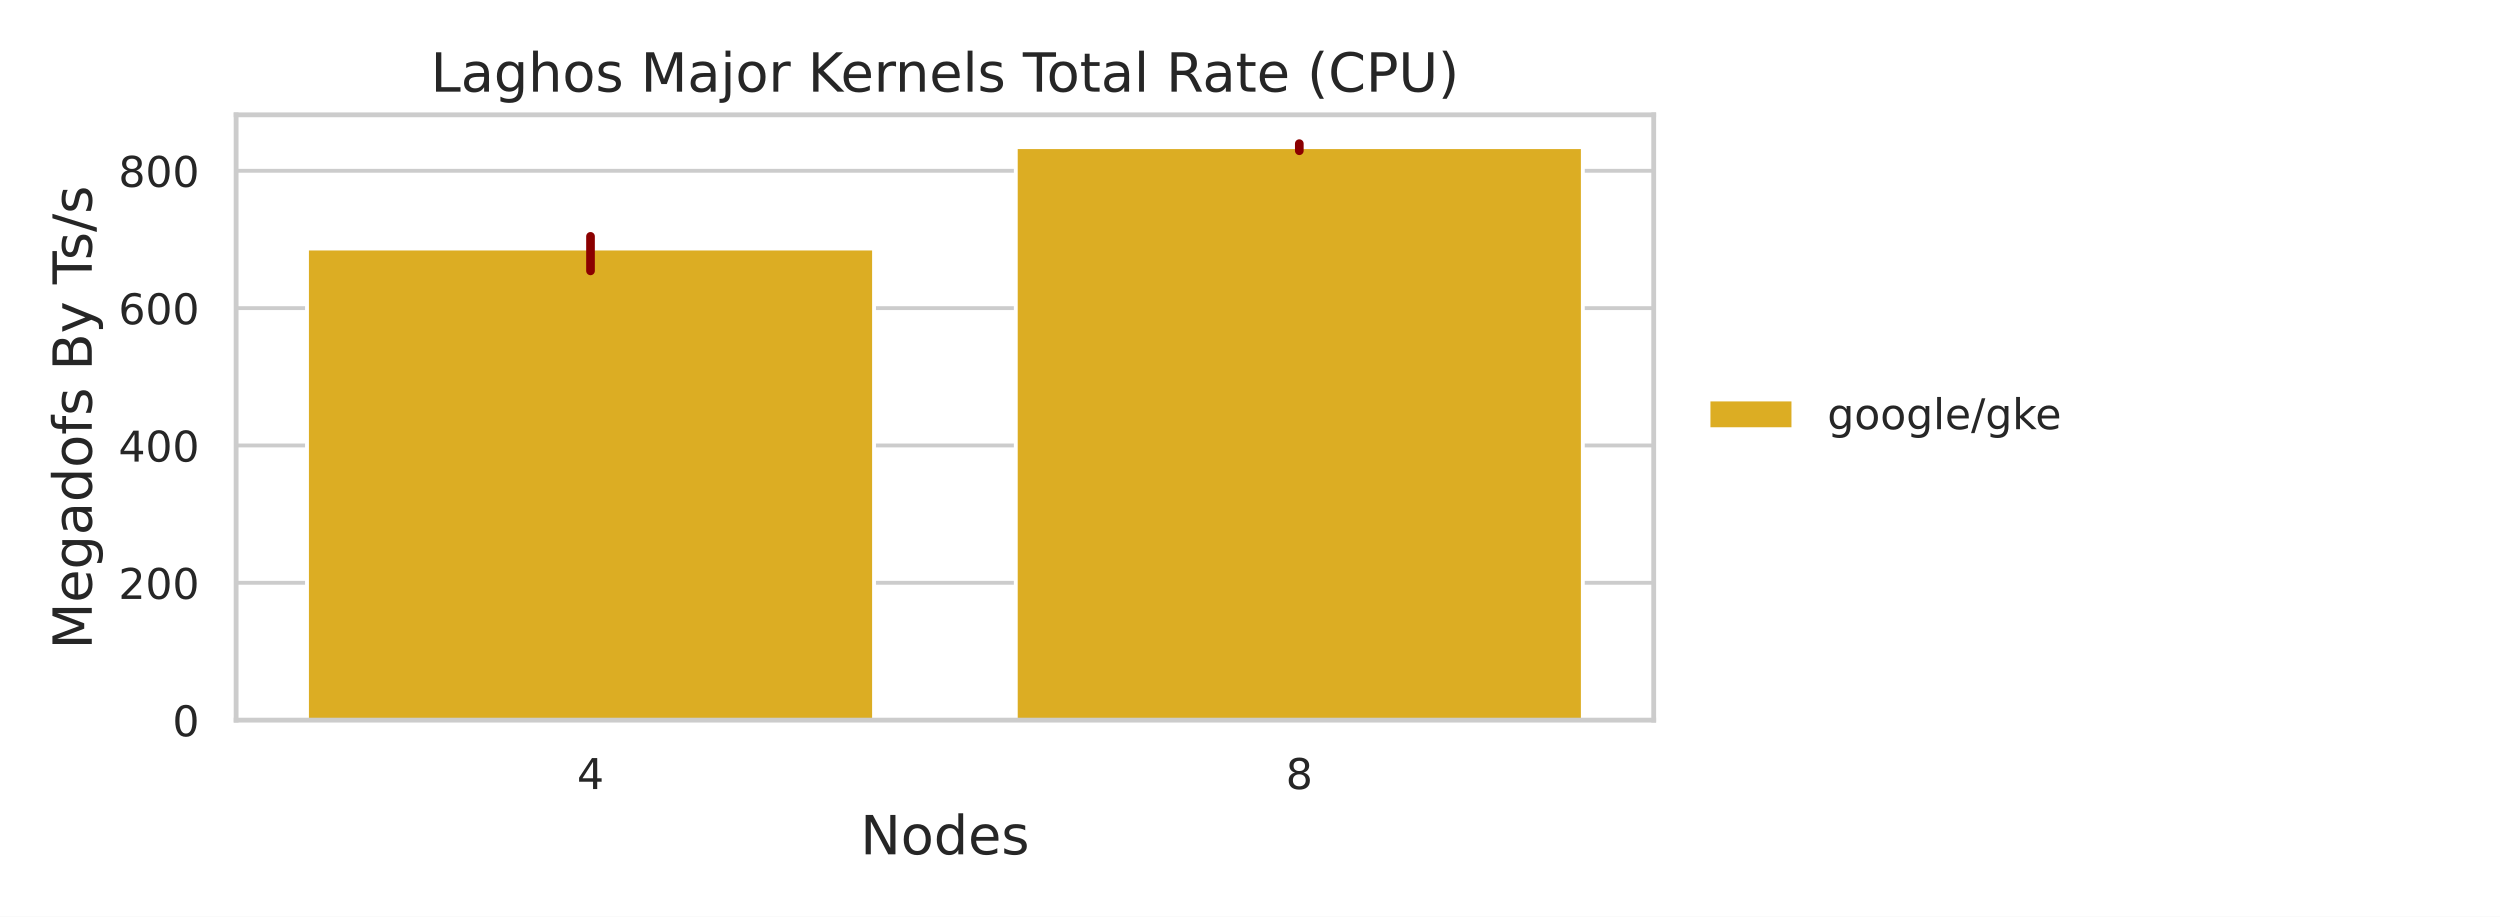
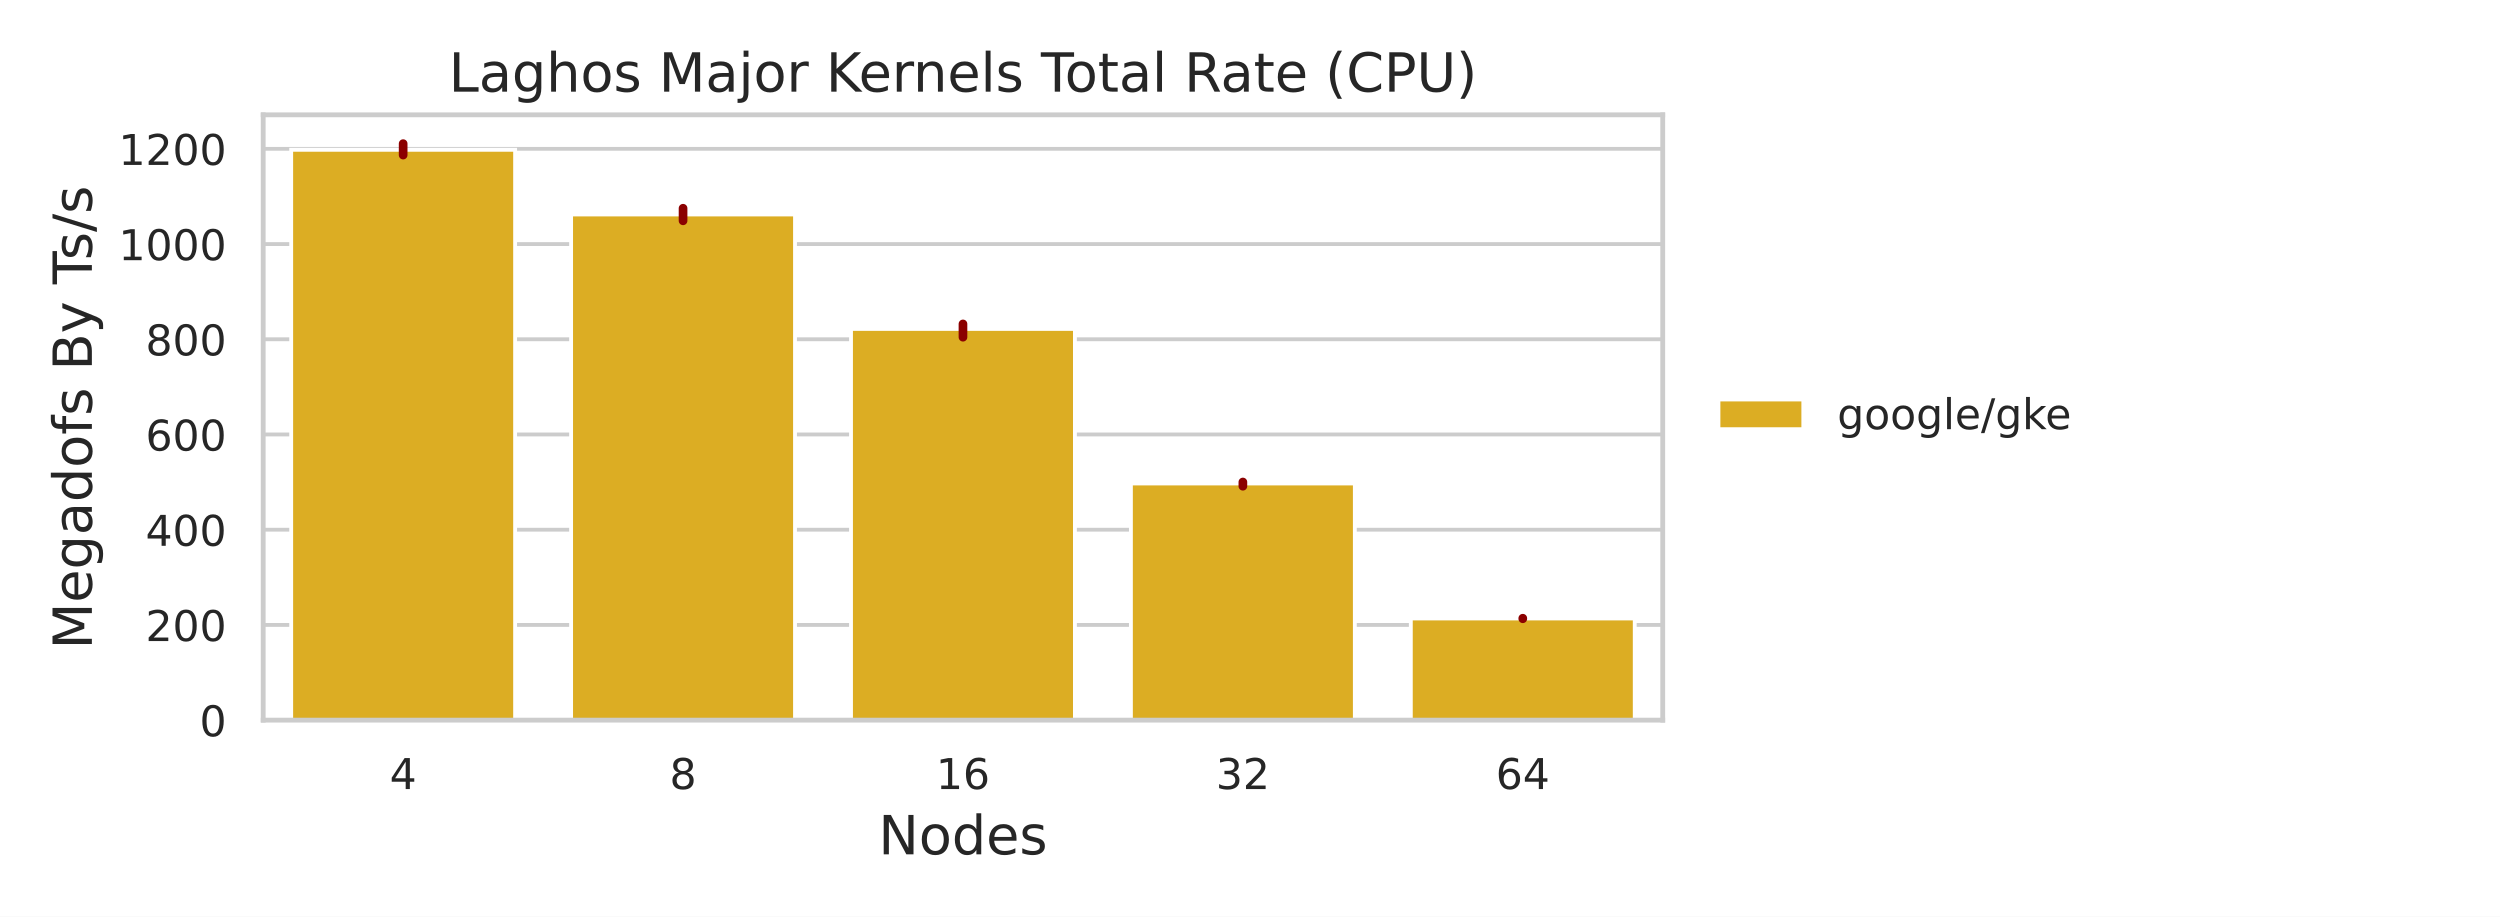
<svg xmlns="http://www.w3.org/2000/svg" xmlns:xlink="http://www.w3.org/1999/xlink" width="648pt" height="237.6pt" viewBox="0 0 648 237.6" version="1.1">
  <defs>
    <style type="text/css">*{stroke-linejoin: round; stroke-linecap: butt}</style>
  </defs>
  <g id="figure_1">
    <g id="patch_1">
      <path d="M 0 237.6  L 648 237.6  L 648 0  L 0 0  z " style="fill: #ffffff" />
    </g>
    <g id="axes_1">
      <g id="patch_2">
-         <path d="M 61.2 186.66  L 428.641 186.66  L 428.641 29.76  L 61.2 29.76  z " style="fill: #ffffff" />
+         <path d="M 68.22 186.66  L 430.981 186.66  L 430.981 29.76  L 68.22 29.76  z " style="fill: #ffffff" />
      </g>
      <g id="matplotlib.axis_1">
        <g id="xtick_1">
          <g id="text_1">
-             <g style="fill: #262626" transform="translate(149.5609 204.5183) scale(0.11 -0.11)">
+             <g style="fill: #262626" transform="translate(100.9967 204.5183) scale(0.11 -0.11)">
              <defs>
                <path id="DejaVuSans-34" d="M 2419 4116  L 825 1625  L 2419 1625  L 2419 4116  z M 2253 4666  L 3047 4666  L 3047 1625  L 3713 1625  L 3713 1100  L 3047 1100  L 3047 0  L 2419 0  L 2419 1100  L 313 1100  L 313 1709  L 2253 4666  z " transform="scale(0.015625)" />
              </defs>
              <use xlink:href="#DejaVuSans-34" />
            </g>
          </g>
        </g>
        <g id="xtick_2">
          <g id="text_2">
-             <g style="fill: #262626" transform="translate(333.2815 204.5183) scale(0.11 -0.11)">
+             <g style="fill: #262626" transform="translate(173.549 204.5183) scale(0.11 -0.11)">
              <defs>
                <path id="DejaVuSans-38" d="M 2034 2216  Q 1584 2216 1326 1975  Q 1069 1734 1069 1313  Q 1069 891 1326 650  Q 1584 409 2034 409  Q 2484 409 2743 651  Q 3003 894 3003 1313  Q 3003 1734 2745 1975  Q 2488 2216 2034 2216  z M 1403 2484  Q 997 2584 770 2862  Q 544 3141 544 3541  Q 544 4100 942 4425  Q 1341 4750 2034 4750  Q 2731 4750 3128 4425  Q 3525 4100 3525 3541  Q 3525 3141 3298 2862  Q 3072 2584 2669 2484  Q 3125 2378 3379 2068  Q 3634 1759 3634 1313  Q 3634 634 3220 271  Q 2806 -91 2034 -91  Q 1263 -91 848 271  Q 434 634 434 1313  Q 434 1759 690 2068  Q 947 2378 1403 2484  z M 1172 3481  Q 1172 3119 1398 2916  Q 1625 2713 2034 2713  Q 2441 2713 2670 2916  Q 2900 3119 2900 3481  Q 2900 3844 2670 4047  Q 2441 4250 2034 4250  Q 1625 4250 1398 4047  Q 1172 3844 1172 3481  z " transform="scale(0.015625)" />
              </defs>
              <use xlink:href="#DejaVuSans-38" />
            </g>
          </g>
        </g>
-         <g id="text_3">
-           <g style="fill: #262626" transform="translate(223.0029 221.4437) scale(0.14 -0.14)">
+         <g id="xtick_3">
+           <g id="text_3">
+             <g style="fill: #262626" transform="translate(242.6019 204.5183) scale(0.11 -0.11)">
+               <defs>
+                 <path id="DejaVuSans-31" d="M 794 531  L 1825 531  L 1825 4091  L 703 3866  L 703 4441  L 1819 4666  L 2450 4666  L 2450 531  L 3481 531  L 3481 0  L 794 0  L 794 531  z " transform="scale(0.015625)" />
+                 <path id="DejaVuSans-36" d="M 2113 2584  Q 1688 2584 1439 2293  Q 1191 2003 1191 1497  Q 1191 994 1439 701  Q 1688 409 2113 409  Q 2538 409 2786 701  Q 3034 994 3034 1497  Q 3034 2003 2786 2293  Q 2538 2584 2113 2584  z M 3366 4563  L 3366 3988  Q 3128 4100 2886 4159  Q 2644 4219 2406 4219  Q 1781 4219 1451 3797  Q 1122 3375 1075 2522  Q 1259 2794 1537 2939  Q 1816 3084 2150 3084  Q 2853 3084 3261 2657  Q 3669 2231 3669 1497  Q 3669 778 3244 343  Q 2819 -91 2113 -91  Q 1303 -91 875 529  Q 447 1150 447 2328  Q 447 3434 972 4092  Q 1497 4750 2381 4750  Q 2619 4750 2861 4703  Q 3103 4656 3366 4563  z " transform="scale(0.015625)" />
+               </defs>
+               <use xlink:href="#DejaVuSans-31" />
+               <use xlink:href="#DejaVuSans-36" x="63.623" />
+             </g>
+           </g>
+         </g>
+         <g id="xtick_4">
+           <g id="text_4">
+             <g style="fill: #262626" transform="translate(315.1541 204.5183) scale(0.11 -0.11)">
+               <defs>
+                 <path id="DejaVuSans-33" d="M 2597 2516  Q 3050 2419 3304 2112  Q 3559 1806 3559 1356  Q 3559 666 3084 287  Q 2609 -91 1734 -91  Q 1441 -91 1130 -33  Q 819 25 488 141  L 488 750  Q 750 597 1062 519  Q 1375 441 1716 441  Q 2309 441 2620 675  Q 2931 909 2931 1356  Q 2931 1769 2642 2001  Q 2353 2234 1838 2234  L 1294 2234  L 1294 2753  L 1863 2753  Q 2328 2753 2575 2939  Q 2822 3125 2822 3475  Q 2822 3834 2567 4026  Q 2313 4219 1838 4219  Q 1578 4219 1281 4162  Q 984 4106 628 3988  L 628 4550  Q 988 4650 1302 4700  Q 1616 4750 1894 4750  Q 2613 4750 3031 4423  Q 3450 4097 3450 3541  Q 3450 3153 3228 2886  Q 3006 2619 2597 2516  z " transform="scale(0.015625)" />
+                 <path id="DejaVuSans-32" d="M 1228 531  L 3431 531  L 3431 0  L 469 0  L 469 531  Q 828 903 1448 1529  Q 2069 2156 2228 2338  Q 2531 2678 2651 2914  Q 2772 3150 2772 3378  Q 2772 3750 2511 3984  Q 2250 4219 1831 4219  Q 1534 4219 1204 4116  Q 875 4013 500 3803  L 500 4441  Q 881 4594 1212 4672  Q 1544 4750 1819 4750  Q 2544 4750 2975 4387  Q 3406 4025 3406 3419  Q 3406 3131 3298 2873  Q 3191 2616 2906 2266  Q 2828 2175 2409 1742  Q 1991 1309 1228 531  z " transform="scale(0.015625)" />
+               </defs>
+               <use xlink:href="#DejaVuSans-33" />
+               <use xlink:href="#DejaVuSans-32" x="63.623" />
+             </g>
+           </g>
+         </g>
+         <g id="xtick_5">
+           <g id="text_5">
+             <g style="fill: #262626" transform="translate(387.7063 204.5183) scale(0.11 -0.11)">
+               <use xlink:href="#DejaVuSans-36" />
+               <use xlink:href="#DejaVuSans-34" x="63.623" />
+             </g>
+           </g>
+         </g>
+         <g id="text_6">
+           <g style="fill: #262626" transform="translate(227.683 221.4437) scale(0.14 -0.14)">
            <defs>
              <path id="DejaVuSans-4e" d="M 628 4666  L 1478 4666  L 3547 763  L 3547 4666  L 4159 4666  L 4159 0  L 3309 0  L 1241 3903  L 1241 0  L 628 0  L 628 4666  z " transform="scale(0.015625)" />
              <path id="DejaVuSans-6f" d="M 1959 3097  Q 1497 3097 1228 2736  Q 959 2375 959 1747  Q 959 1119 1226 758  Q 1494 397 1959 397  Q 2419 397 2687 759  Q 2956 1122 2956 1747  Q 2956 2369 2687 2733  Q 2419 3097 1959 3097  z M 1959 3584  Q 2709 3584 3137 3096  Q 3566 2609 3566 1747  Q 3566 888 3137 398  Q 2709 -91 1959 -91  Q 1206 -91 779 398  Q 353 888 353 1747  Q 353 2609 779 3096  Q 1206 3584 1959 3584  z " transform="scale(0.015625)" />
              <path id="DejaVuSans-64" d="M 2906 2969  L 2906 4863  L 3481 4863  L 3481 0  L 2906 0  L 2906 525  Q 2725 213 2448 61  Q 2172 -91 1784 -91  Q 1150 -91 751 415  Q 353 922 353 1747  Q 353 2572 751 3078  Q 1150 3584 1784 3584  Q 2172 3584 2448 3432  Q 2725 3281 2906 2969  z M 947 1747  Q 947 1113 1208 752  Q 1469 391 1925 391  Q 2381 391 2643 752  Q 2906 1113 2906 1747  Q 2906 2381 2643 2742  Q 2381 3103 1925 3103  Q 1469 3103 1208 2742  Q 947 2381 947 1747  z " transform="scale(0.015625)" />
              <path id="DejaVuSans-65" d="M 3597 1894  L 3597 1613  L 953 1613  Q 991 1019 1311 708  Q 1631 397 2203 397  Q 2534 397 2845 478  Q 3156 559 3463 722  L 3463 178  Q 3153 47 2828 -22  Q 2503 -91 2169 -91  Q 1331 -91 842 396  Q 353 884 353 1716  Q 353 2575 817 3079  Q 1281 3584 2069 3584  Q 2775 3584 3186 3129  Q 3597 2675 3597 1894  z M 3022 2063  Q 3016 2534 2758 2815  Q 2500 3097 2075 3097  Q 1594 3097 1305 2825  Q 1016 2553 972 2059  L 3022 2063  z " transform="scale(0.015625)" />
              <path id="DejaVuSans-73" d="M 2834 3397  L 2834 2853  Q 2591 2978 2328 3040  Q 2066 3103 1784 3103  Q 1356 3103 1142 2972  Q 928 2841 928 2578  Q 928 2378 1081 2264  Q 1234 2150 1697 2047  L 1894 2003  Q 2506 1872 2764 1633  Q 3022 1394 3022 966  Q 3022 478 2636 193  Q 2250 -91 1575 -91  Q 1294 -91 989 -36  Q 684 19 347 128  L 347 722  Q 666 556 975 473  Q 1284 391 1588 391  Q 1994 391 2212 530  Q 2431 669 2431 922  Q 2431 1156 2273 1281  Q 2116 1406 1581 1522  L 1381 1569  Q 847 1681 609 1914  Q 372 2147 372 2553  Q 372 3047 722 3315  Q 1072 3584 1716 3584  Q 2034 3584 2315 3537  Q 2597 3491 2834 3397  z " transform="scale(0.015625)" />
            </defs>
            <use xlink:href="#DejaVuSans-4e" />
            <use xlink:href="#DejaVuSans-6f" x="74.805" />
            <use xlink:href="#DejaVuSans-64" x="135.986" />
            <use xlink:href="#DejaVuSans-65" x="199.463" />
            <use xlink:href="#DejaVuSans-73" x="260.986" />
          </g>
        </g>
      </g>
      <g id="matplotlib.axis_2">
        <g id="ytick_1">
          <g id="line2d_1">
-             <path d="M 61.2 186.66  L 428.641 186.66  " clip-path="url(#p8373461861)" style="fill: none; stroke: #cccccc; stroke-linecap: round" />
-           </g>
-           <g id="text_4">
-             <g style="fill: #262626" transform="translate(44.70125 190.8391) scale(0.11 -0.11)">
+             <path d="M 68.22 186.66  L 430.981 186.66  " clip-path="url(#pcbd6a1259f)" style="fill: none; stroke: #cccccc; stroke-linecap: round" />
+           </g>
+           <g id="text_7">
+             <g style="fill: #262626" transform="translate(51.72125 190.8391) scale(0.11 -0.11)">
              <defs>
                <path id="DejaVuSans-30" d="M 2034 4250  Q 1547 4250 1301 3770  Q 1056 3291 1056 2328  Q 1056 1369 1301 889  Q 1547 409 2034 409  Q 2525 409 2770 889  Q 3016 1369 3016 2328  Q 3016 3291 2770 3770  Q 2525 4250 2034 4250  z M 2034 4750  Q 2819 4750 3233 4129  Q 3647 3509 3647 2328  Q 3647 1150 3233 529  Q 2819 -91 2034 -91  Q 1250 -91 836 529  Q 422 1150 422 2328  Q 422 3509 836 4129  Q 1250 4750 2034 4750  z " transform="scale(0.015625)" />
              </defs>
              <use xlink:href="#DejaVuSans-30" />
            </g>
          </g>
        </g>
        <g id="ytick_2">
          <g id="line2d_2">
-             <path d="M 61.2 151.061  L 428.641 151.061  " clip-path="url(#p8373461861)" style="fill: none; stroke: #cccccc; stroke-linecap: round" />
-           </g>
-           <g id="text_5">
-             <g style="fill: #262626" transform="translate(30.70375 155.2405) scale(0.11 -0.11)">
-               <defs>
-                 <path id="DejaVuSans-32" d="M 1228 531  L 3431 531  L 3431 0  L 469 0  L 469 531  Q 828 903 1448 1529  Q 2069 2156 2228 2338  Q 2531 2678 2651 2914  Q 2772 3150 2772 3378  Q 2772 3750 2511 3984  Q 2250 4219 1831 4219  Q 1534 4219 1204 4116  Q 875 4013 500 3803  L 500 4441  Q 881 4594 1212 4672  Q 1544 4750 1819 4750  Q 2544 4750 2975 4387  Q 3406 4025 3406 3419  Q 3406 3131 3298 2873  Q 3191 2616 2906 2266  Q 2828 2175 2409 1742  Q 1991 1309 1228 531  z " transform="scale(0.015625)" />
-               </defs>
+             <path d="M 68.22 161.979  L 430.981 161.979  " clip-path="url(#pcbd6a1259f)" style="fill: none; stroke: #cccccc; stroke-linecap: round" />
+           </g>
+           <g id="text_8">
+             <g style="fill: #262626" transform="translate(37.72375 166.1586) scale(0.11 -0.11)">
              <use xlink:href="#DejaVuSans-32" />
              <use xlink:href="#DejaVuSans-30" x="63.623" />
              <use xlink:href="#DejaVuSans-30" x="127.246" />
            </g>
          </g>
        </g>
        <g id="ytick_3">
          <g id="line2d_3">
-             <path d="M 61.2 115.463  L 428.641 115.463  " clip-path="url(#p8373461861)" style="fill: none; stroke: #cccccc; stroke-linecap: round" />
-           </g>
-           <g id="text_6">
-             <g style="fill: #262626" transform="translate(30.70375 119.6418) scale(0.11 -0.11)">
+             <path d="M 68.22 137.299  L 430.981 137.299  " clip-path="url(#pcbd6a1259f)" style="fill: none; stroke: #cccccc; stroke-linecap: round" />
+           </g>
+           <g id="text_9">
+             <g style="fill: #262626" transform="translate(37.72375 141.4781) scale(0.11 -0.11)">
              <use xlink:href="#DejaVuSans-34" />
              <use xlink:href="#DejaVuSans-30" x="63.623" />
              <use xlink:href="#DejaVuSans-30" x="127.246" />
            </g>
          </g>
        </g>
        <g id="ytick_4">
          <g id="line2d_4">
-             <path d="M 61.2 79.864  L 428.641 79.864  " clip-path="url(#p8373461861)" style="fill: none; stroke: #cccccc; stroke-linecap: round" />
-           </g>
-           <g id="text_7">
-             <g style="fill: #262626" transform="translate(30.70375 84.04314) scale(0.11 -0.11)">
-               <defs>
-                 <path id="DejaVuSans-36" d="M 2113 2584  Q 1688 2584 1439 2293  Q 1191 2003 1191 1497  Q 1191 994 1439 701  Q 1688 409 2113 409  Q 2538 409 2786 701  Q 3034 994 3034 1497  Q 3034 2003 2786 2293  Q 2538 2584 2113 2584  z M 3366 4563  L 3366 3988  Q 3128 4100 2886 4159  Q 2644 4219 2406 4219  Q 1781 4219 1451 3797  Q 1122 3375 1075 2522  Q 1259 2794 1537 2939  Q 1816 3084 2150 3084  Q 2853 3084 3261 2657  Q 3669 2231 3669 1497  Q 3669 778 3244 343  Q 2819 -91 2113 -91  Q 1303 -91 875 529  Q 447 1150 447 2328  Q 447 3434 972 4092  Q 1497 4750 2381 4750  Q 2619 4750 2861 4703  Q 3103 4656 3366 4563  z " transform="scale(0.015625)" />
-               </defs>
+             <path d="M 68.22 112.618  L 430.981 112.618  " clip-path="url(#pcbd6a1259f)" style="fill: none; stroke: #cccccc; stroke-linecap: round" />
+           </g>
+           <g id="text_10">
+             <g style="fill: #262626" transform="translate(37.72375 116.7976) scale(0.11 -0.11)">
              <use xlink:href="#DejaVuSans-36" />
              <use xlink:href="#DejaVuSans-30" x="63.623" />
              <use xlink:href="#DejaVuSans-30" x="127.246" />
            </g>
          </g>
        </g>
        <g id="ytick_5">
          <g id="line2d_5">
-             <path d="M 61.2 44.265  L 428.641 44.265  " clip-path="url(#p8373461861)" style="fill: none; stroke: #cccccc; stroke-linecap: round" />
-           </g>
-           <g id="text_8">
-             <g style="fill: #262626" transform="translate(30.70375 48.44448) scale(0.11 -0.11)">
+             <path d="M 68.22 87.938  L 430.981 87.938  " clip-path="url(#pcbd6a1259f)" style="fill: none; stroke: #cccccc; stroke-linecap: round" />
+           </g>
+           <g id="text_11">
+             <g style="fill: #262626" transform="translate(37.72375 92.11713) scale(0.11 -0.11)">
              <use xlink:href="#DejaVuSans-38" />
              <use xlink:href="#DejaVuSans-30" x="63.623" />
              <use xlink:href="#DejaVuSans-30" x="127.246" />
            </g>
          </g>
        </g>
-         <g id="text_9">
-           <g style="fill: #262626" transform="translate(23.79219 168.2952) rotate(-90) scale(0.14 -0.14)">
+         <g id="ytick_6">
+           <g id="line2d_6">
+             <path d="M 68.22 63.257  L 430.981 63.257  " clip-path="url(#pcbd6a1259f)" style="fill: none; stroke: #cccccc; stroke-linecap: round" />
+           </g>
+           <g id="text_12">
+             <g style="fill: #262626" transform="translate(30.725 67.43663) scale(0.11 -0.11)">
+               <use xlink:href="#DejaVuSans-31" />
+               <use xlink:href="#DejaVuSans-30" x="63.623" />
+               <use xlink:href="#DejaVuSans-30" x="127.246" />
+               <use xlink:href="#DejaVuSans-30" x="190.869" />
+             </g>
+           </g>
+         </g>
+         <g id="ytick_7">
+           <g id="line2d_7">
+             <path d="M 68.22 38.577  L 430.981 38.577  " clip-path="url(#pcbd6a1259f)" style="fill: none; stroke: #cccccc; stroke-linecap: round" />
+           </g>
+           <g id="text_13">
+             <g style="fill: #262626" transform="translate(30.725 42.75612) scale(0.11 -0.11)">
+               <use xlink:href="#DejaVuSans-31" />
+               <use xlink:href="#DejaVuSans-32" x="63.623" />
+               <use xlink:href="#DejaVuSans-30" x="127.246" />
+               <use xlink:href="#DejaVuSans-30" x="190.869" />
+             </g>
+           </g>
+         </g>
+         <g id="text_14">
+           <g style="fill: #262626" transform="translate(23.81344 168.2952) rotate(-90) scale(0.14 -0.14)">
            <defs>
              <path id="DejaVuSans-4d" d="M 628 4666  L 1569 4666  L 2759 1491  L 3956 4666  L 4897 4666  L 4897 0  L 4281 0  L 4281 4097  L 3078 897  L 2444 897  L 1241 4097  L 1241 0  L 628 0  L 628 4666  z " transform="scale(0.015625)" />
              <path id="DejaVuSans-67" d="M 2906 1791  Q 2906 2416 2648 2759  Q 2391 3103 1925 3103  Q 1463 3103 1205 2759  Q 947 2416 947 1791  Q 947 1169 1205 825  Q 1463 481 1925 481  Q 2391 481 2648 825  Q 2906 1169 2906 1791  z M 3481 434  Q 3481 -459 3084 -895  Q 2688 -1331 1869 -1331  Q 1566 -1331 1297 -1286  Q 1028 -1241 775 -1147  L 775 -588  Q 1028 -725 1275 -790  Q 1522 -856 1778 -856  Q 2344 -856 2625 -561  Q 2906 -266 2906 331  L 2906 616  Q 2728 306 2450 153  Q 2172 0 1784 0  Q 1141 0 747 490  Q 353 981 353 1791  Q 353 2603 747 3093  Q 1141 3584 1784 3584  Q 2172 3584 2450 3431  Q 2728 3278 2906 2969  L 2906 3500  L 3481 3500  L 3481 434  z " transform="scale(0.015625)" />
              <path id="DejaVuSans-61" d="M 2194 1759  Q 1497 1759 1228 1600  Q 959 1441 959 1056  Q 959 750 1161 570  Q 1363 391 1709 391  Q 2188 391 2477 730  Q 2766 1069 2766 1631  L 2766 1759  L 2194 1759  z M 3341 1997  L 3341 0  L 2766 0  L 2766 531  Q 2569 213 2275 61  Q 1981 -91 1556 -91  Q 1019 -91 701 211  Q 384 513 384 1019  Q 384 1609 779 1909  Q 1175 2209 1959 2209  L 2766 2209  L 2766 2266  Q 2766 2663 2505 2880  Q 2244 3097 1772 3097  Q 1472 3097 1187 3025  Q 903 2953 641 2809  L 641 3341  Q 956 3463 1253 3523  Q 1550 3584 1831 3584  Q 2591 3584 2966 3190  Q 3341 2797 3341 1997  z " transform="scale(0.015625)" />
              <path id="DejaVuSans-66" d="M 2375 4863  L 2375 4384  L 1825 4384  Q 1516 4384 1395 4259  Q 1275 4134 1275 3809  L 1275 3500  L 2222 3500  L 2222 3053  L 1275 3053  L 1275 0  L 697 0  L 697 3053  L 147 3053  L 147 3500  L 697 3500  L 697 3744  Q 697 4328 969 4595  Q 1241 4863 1831 4863  L 2375 4863  z " transform="scale(0.015625)" />
              <path id="DejaVuSans-20" transform="scale(0.015625)" />
              <path id="DejaVuSans-42" d="M 1259 2228  L 1259 519  L 2272 519  Q 2781 519 3026 730  Q 3272 941 3272 1375  Q 3272 1813 3026 2020  Q 2781 2228 2272 2228  L 1259 2228  z M 1259 4147  L 1259 2741  L 2194 2741  Q 2656 2741 2882 2914  Q 3109 3088 3109 3444  Q 3109 3797 2882 3972  Q 2656 4147 2194 4147  L 1259 4147  z M 628 4666  L 2241 4666  Q 2963 4666 3353 4366  Q 3744 4066 3744 3513  Q 3744 3084 3544 2831  Q 3344 2578 2956 2516  Q 3422 2416 3680 2098  Q 3938 1781 3938 1306  Q 3938 681 3513 340  Q 3088 0 2303 0  L 628 0  L 628 4666  z " transform="scale(0.015625)" />
              <path id="DejaVuSans-79" d="M 2059 -325  Q 1816 -950 1584 -1140  Q 1353 -1331 966 -1331  L 506 -1331  L 506 -850  L 844 -850  Q 1081 -850 1212 -737  Q 1344 -625 1503 -206  L 1606 56  L 191 3500  L 800 3500  L 1894 763  L 2988 3500  L 3597 3500  L 2059 -325  z " transform="scale(0.015625)" />
              <path id="DejaVuSans-54" d="M -19 4666  L 3928 4666  L 3928 4134  L 2272 4134  L 2272 0  L 1638 0  L 1638 4134  L -19 4134  L -19 4666  z " transform="scale(0.015625)" />
              <path id="DejaVuSans-2f" d="M 1625 4666  L 2156 4666  L 531 -594  L 0 -594  L 1625 4666  z " transform="scale(0.015625)" />
            </defs>
            <use xlink:href="#DejaVuSans-4d" />
            <use xlink:href="#DejaVuSans-65" x="86.279" />
            <use xlink:href="#DejaVuSans-67" x="147.803" />
            <use xlink:href="#DejaVuSans-61" x="211.279" />
            <use xlink:href="#DejaVuSans-64" x="272.559" />
            <use xlink:href="#DejaVuSans-6f" x="336.035" />
            <use xlink:href="#DejaVuSans-66" x="397.217" />
            <use xlink:href="#DejaVuSans-73" x="432.422" />
            <use xlink:href="#DejaVuSans-20" x="484.521" />
            <use xlink:href="#DejaVuSans-42" x="516.309" />
            <use xlink:href="#DejaVuSans-79" x="584.912" />
            <use xlink:href="#DejaVuSans-20" x="644.092" />
            <use xlink:href="#DejaVuSans-54" x="675.879" />
            <use xlink:href="#DejaVuSans-73" x="720.463" />
            <use xlink:href="#DejaVuSans-2f" x="772.562" />
            <use xlink:href="#DejaVuSans-73" x="806.254" />
          </g>
        </g>
      </g>
      <g id="patch_3">
-         <path d="M 79.572 186.66  L 226.549 186.66  L 226.549 64.414  L 79.572 64.414  z " clip-path="url(#p8373461861)" style="fill: #dcad23; stroke: #ffffff; stroke-linejoin: miter" />
+         <path d="M 75.475 186.66  L 133.517 186.66  L 133.517 38.832  L 75.475 38.832  z " clip-path="url(#pcbd6a1259f)" style="fill: #dcad23; stroke: #ffffff; stroke-linejoin: miter" />
      </g>
      <g id="patch_4">
-         <path d="M 263.293 186.66  L 410.269 186.66  L 410.269 38.134  L 263.293 38.134  z " clip-path="url(#p8373461861)" style="fill: #dcad23; stroke: #ffffff; stroke-linejoin: miter" />
+         <path d="M 148.027 186.66  L 206.069 186.66  L 206.069 55.583  L 148.027 55.583  z " clip-path="url(#pcbd6a1259f)" style="fill: #dcad23; stroke: #ffffff; stroke-linejoin: miter" />
      </g>
      <g id="patch_5">
-         <path d="M 153.06 186.66  L 153.06 186.66  L 153.06 186.66  L 153.06 186.66  z " clip-path="url(#p8373461861)" style="fill: #dcad23; stroke: #ffffff; stroke-linejoin: miter" />
-       </g>
-       <g id="line2d_6">
-         <path d="M 153.06 70.208  L 153.06 61.264  " clip-path="url(#p8373461861)" style="fill: none; stroke: #8b0000; stroke-width: 2.25; stroke-linecap: round" />
-       </g>
-       <g id="line2d_7">
-         <path d="M 336.781 39.074  L 336.781 37.231  " clip-path="url(#p8373461861)" style="fill: none; stroke: #8b0000; stroke-width: 2.25; stroke-linecap: round" />
+         <path d="M 220.58 186.66  L 278.622 186.66  L 278.622 85.26  L 220.58 85.26  z " clip-path="url(#pcbd6a1259f)" style="fill: #dcad23; stroke: #ffffff; stroke-linejoin: miter" />
      </g>
      <g id="patch_6">
-         <path d="M 61.2 186.66  L 61.2 29.76  " style="fill: none; stroke: #cccccc; stroke-width: 1.25; stroke-linejoin: miter; stroke-linecap: square" />
+         <path d="M 293.132 186.66  L 351.174 186.66  L 351.174 125.31  L 293.132 125.31  z " clip-path="url(#pcbd6a1259f)" style="fill: #dcad23; stroke: #ffffff; stroke-linejoin: miter" />
      </g>
      <g id="patch_7">
-         <path d="M 428.641 186.66  L 428.641 29.76  " style="fill: none; stroke: #cccccc; stroke-width: 1.25; stroke-linejoin: miter; stroke-linecap: square" />
+         <path d="M 365.684 186.66  L 423.726 186.66  L 423.726 160.306  L 365.684 160.306  z " clip-path="url(#pcbd6a1259f)" style="fill: #dcad23; stroke: #ffffff; stroke-linejoin: miter" />
      </g>
      <g id="patch_8">
-         <path d="M 61.2 186.66  L 428.641 186.66  " style="fill: none; stroke: #cccccc; stroke-width: 1.25; stroke-linejoin: miter; stroke-linecap: square" />
+         <path d="M 104.496 186.66  L 104.496 186.66  L 104.496 186.66  L 104.496 186.66  z " clip-path="url(#pcbd6a1259f)" style="fill: #dcad23; stroke: #ffffff; stroke-linejoin: miter" />
+       </g>
+       <g id="line2d_8">
+         <path d="M 104.496 40.199  L 104.496 37.231  " clip-path="url(#pcbd6a1259f)" style="fill: none; stroke: #8b0000; stroke-width: 2.25; stroke-linecap: round" />
+       </g>
+       <g id="line2d_9">
+         <path d="M 177.048 57.233  L 177.048 53.976  " clip-path="url(#pcbd6a1259f)" style="fill: none; stroke: #8b0000; stroke-width: 2.25; stroke-linecap: round" />
+       </g>
+       <g id="line2d_10">
+         <path d="M 249.601 87.402  L 249.601 83.963  " clip-path="url(#pcbd6a1259f)" style="fill: none; stroke: #8b0000; stroke-width: 2.25; stroke-linecap: round" />
+       </g>
+       <g id="line2d_11">
+         <path d="M 322.153 126.029  L 322.153 124.938  " clip-path="url(#pcbd6a1259f)" style="fill: none; stroke: #8b0000; stroke-width: 2.25; stroke-linecap: round" />
+       </g>
+       <g id="line2d_12">
+         <path d="M 394.705 160.38  L 394.705 160.242  " clip-path="url(#pcbd6a1259f)" style="fill: none; stroke: #8b0000; stroke-width: 2.25; stroke-linecap: round" />
      </g>
      <g id="patch_9">
-         <path d="M 61.2 29.76  L 428.641 29.76  " style="fill: none; stroke: #cccccc; stroke-width: 1.25; stroke-linejoin: miter; stroke-linecap: square" />
-       </g>
-       <g id="text_10">
-         <g style="fill: #262626" transform="translate(111.6362 23.76) scale(0.14 -0.14)">
+         <path d="M 68.22 186.66  L 68.22 29.76  " style="fill: none; stroke: #cccccc; stroke-width: 1.25; stroke-linejoin: miter; stroke-linecap: square" />
+       </g>
+       <g id="patch_10">
+         <path d="M 430.981 186.66  L 430.981 29.76  " style="fill: none; stroke: #cccccc; stroke-width: 1.25; stroke-linejoin: miter; stroke-linecap: square" />
+       </g>
+       <g id="patch_11">
+         <path d="M 68.22 186.66  L 430.981 186.66  " style="fill: none; stroke: #cccccc; stroke-width: 1.25; stroke-linejoin: miter; stroke-linecap: square" />
+       </g>
+       <g id="patch_12">
+         <path d="M 68.22 29.76  L 430.981 29.76  " style="fill: none; stroke: #cccccc; stroke-width: 1.25; stroke-linejoin: miter; stroke-linecap: square" />
+       </g>
+       <g id="text_15">
+         <g style="fill: #262626" transform="translate(116.3162 23.76) scale(0.14 -0.14)">
          <defs>
            <path id="DejaVuSans-4c" d="M 628 4666  L 1259 4666  L 1259 531  L 3531 531  L 3531 0  L 628 0  L 628 4666  z " transform="scale(0.015625)" />
            <path id="DejaVuSans-68" d="M 3513 2113  L 3513 0  L 2938 0  L 2938 2094  Q 2938 2591 2744 2837  Q 2550 3084 2163 3084  Q 1697 3084 1428 2787  Q 1159 2491 1159 1978  L 1159 0  L 581 0  L 581 4863  L 1159 4863  L 1159 2956  Q 1366 3272 1645 3428  Q 1925 3584 2291 3584  Q 2894 3584 3203 3211  Q 3513 2838 3513 2113  z " transform="scale(0.015625)" />
            <path id="DejaVuSans-6a" d="M 603 3500  L 1178 3500  L 1178 -63  Q 1178 -731 923 -1031  Q 669 -1331 103 -1331  L -116 -1331  L -116 -844  L 38 -844  Q 366 -844 484 -692  Q 603 -541 603 -63  L 603 3500  z M 603 4863  L 1178 4863  L 1178 4134  L 603 4134  L 603 4863  z " transform="scale(0.015625)" />
            <path id="DejaVuSans-72" d="M 2631 2963  Q 2534 3019 2420 3045  Q 2306 3072 2169 3072  Q 1681 3072 1420 2755  Q 1159 2438 1159 1844  L 1159 0  L 581 0  L 581 3500  L 1159 3500  L 1159 2956  Q 1341 3275 1631 3429  Q 1922 3584 2338 3584  Q 2397 3584 2469 3576  Q 2541 3569 2628 3553  L 2631 2963  z " transform="scale(0.015625)" />
            <path id="DejaVuSans-4b" d="M 628 4666  L 1259 4666  L 1259 2694  L 3353 4666  L 4166 4666  L 1850 2491  L 4331 0  L 3500 0  L 1259 2247  L 1259 0  L 628 0  L 628 4666  z " transform="scale(0.015625)" />
            <path id="DejaVuSans-6e" d="M 3513 2113  L 3513 0  L 2938 0  L 2938 2094  Q 2938 2591 2744 2837  Q 2550 3084 2163 3084  Q 1697 3084 1428 2787  Q 1159 2491 1159 1978  L 1159 0  L 581 0  L 581 3500  L 1159 3500  L 1159 2956  Q 1366 3272 1645 3428  Q 1925 3584 2291 3584  Q 2894 3584 3203 3211  Q 3513 2838 3513 2113  z " transform="scale(0.015625)" />
            <path id="DejaVuSans-6c" d="M 603 4863  L 1178 4863  L 1178 0  L 603 0  L 603 4863  z " transform="scale(0.015625)" />
            <path id="DejaVuSans-74" d="M 1172 4494  L 1172 3500  L 2356 3500  L 2356 3053  L 1172 3053  L 1172 1153  Q 1172 725 1289 603  Q 1406 481 1766 481  L 2356 481  L 2356 0  L 1766 0  Q 1100 0 847 248  Q 594 497 594 1153  L 594 3053  L 172 3053  L 172 3500  L 594 3500  L 594 4494  L 1172 4494  z " transform="scale(0.015625)" />
            <path id="DejaVuSans-52" d="M 2841 2188  Q 3044 2119 3236 1894  Q 3428 1669 3622 1275  L 4263 0  L 3584 0  L 2988 1197  Q 2756 1666 2539 1819  Q 2322 1972 1947 1972  L 1259 1972  L 1259 0  L 628 0  L 628 4666  L 2053 4666  Q 2853 4666 3247 4331  Q 3641 3997 3641 3322  Q 3641 2881 3436 2590  Q 3231 2300 2841 2188  z M 1259 4147  L 1259 2491  L 2053 2491  Q 2509 2491 2742 2702  Q 2975 2913 2975 3322  Q 2975 3731 2742 3939  Q 2509 4147 2053 4147  L 1259 4147  z " transform="scale(0.015625)" />
            <path id="DejaVuSans-28" d="M 1984 4856  Q 1566 4138 1362 3434  Q 1159 2731 1159 2009  Q 1159 1288 1364 580  Q 1569 -128 1984 -844  L 1484 -844  Q 1016 -109 783 600  Q 550 1309 550 2009  Q 550 2706 781 3412  Q 1013 4119 1484 4856  L 1984 4856  z " transform="scale(0.015625)" />
            <path id="DejaVuSans-43" d="M 4122 4306  L 4122 3641  Q 3803 3938 3442 4084  Q 3081 4231 2675 4231  Q 1875 4231 1450 3742  Q 1025 3253 1025 2328  Q 1025 1406 1450 917  Q 1875 428 2675 428  Q 3081 428 3442 575  Q 3803 722 4122 1019  L 4122 359  Q 3791 134 3420 21  Q 3050 -91 2638 -91  Q 1578 -91 968 557  Q 359 1206 359 2328  Q 359 3453 968 4101  Q 1578 4750 2638 4750  Q 3056 4750 3426 4639  Q 3797 4528 4122 4306  z " transform="scale(0.015625)" />
            <path id="DejaVuSans-50" d="M 1259 4147  L 1259 2394  L 2053 2394  Q 2494 2394 2734 2622  Q 2975 2850 2975 3272  Q 2975 3691 2734 3919  Q 2494 4147 2053 4147  L 1259 4147  z M 628 4666  L 2053 4666  Q 2838 4666 3239 4311  Q 3641 3956 3641 3272  Q 3641 2581 3239 2228  Q 2838 1875 2053 1875  L 1259 1875  L 1259 0  L 628 0  L 628 4666  z " transform="scale(0.015625)" />
            <path id="DejaVuSans-55" d="M 556 4666  L 1191 4666  L 1191 1831  Q 1191 1081 1462 751  Q 1734 422 2344 422  Q 2950 422 3222 751  Q 3494 1081 3494 1831  L 3494 4666  L 4128 4666  L 4128 1753  Q 4128 841 3676 375  Q 3225 -91 2344 -91  Q 1459 -91 1007 375  Q 556 841 556 1753  L 556 4666  z " transform="scale(0.015625)" />
            <path id="DejaVuSans-29" d="M 513 4856  L 1013 4856  Q 1481 4119 1714 3412  Q 1947 2706 1947 2009  Q 1947 1309 1714 600  Q 1481 -109 1013 -844  L 513 -844  Q 928 -128 1133 580  Q 1338 1288 1338 2009  Q 1338 2731 1133 3434  Q 928 4138 513 4856  z " transform="scale(0.015625)" />
          </defs>
          <use xlink:href="#DejaVuSans-4c" />
          <use xlink:href="#DejaVuSans-61" x="55.713" />
          <use xlink:href="#DejaVuSans-67" x="116.992" />
          <use xlink:href="#DejaVuSans-68" x="180.469" />
          <use xlink:href="#DejaVuSans-6f" x="243.848" />
          <use xlink:href="#DejaVuSans-73" x="305.029" />
          <use xlink:href="#DejaVuSans-20" x="357.129" />
          <use xlink:href="#DejaVuSans-4d" x="388.916" />
          <use xlink:href="#DejaVuSans-61" x="475.195" />
          <use xlink:href="#DejaVuSans-6a" x="536.475" />
          <use xlink:href="#DejaVuSans-6f" x="564.258" />
          <use xlink:href="#DejaVuSans-72" x="625.439" />
          <use xlink:href="#DejaVuSans-20" x="666.553" />
          <use xlink:href="#DejaVuSans-4b" x="698.34" />
          <use xlink:href="#DejaVuSans-65" x="758.916" />
          <use xlink:href="#DejaVuSans-72" x="820.439" />
          <use xlink:href="#DejaVuSans-6e" x="859.803" />
          <use xlink:href="#DejaVuSans-65" x="923.182" />
          <use xlink:href="#DejaVuSans-6c" x="984.705" />
          <use xlink:href="#DejaVuSans-73" x="1012.488" />
          <use xlink:href="#DejaVuSans-20" x="1064.588" />
          <use xlink:href="#DejaVuSans-54" x="1096.375" />
          <use xlink:href="#DejaVuSans-6f" x="1140.459" />
          <use xlink:href="#DejaVuSans-74" x="1201.641" />
          <use xlink:href="#DejaVuSans-61" x="1240.85" />
          <use xlink:href="#DejaVuSans-6c" x="1302.129" />
          <use xlink:href="#DejaVuSans-20" x="1329.912" />
          <use xlink:href="#DejaVuSans-52" x="1361.699" />
          <use xlink:href="#DejaVuSans-61" x="1428.932" />
          <use xlink:href="#DejaVuSans-74" x="1490.211" />
          <use xlink:href="#DejaVuSans-65" x="1529.42" />
          <use xlink:href="#DejaVuSans-20" x="1590.943" />
          <use xlink:href="#DejaVuSans-28" x="1622.73" />
          <use xlink:href="#DejaVuSans-43" x="1661.744" />
          <use xlink:href="#DejaVuSans-50" x="1731.568" />
          <use xlink:href="#DejaVuSans-55" x="1791.871" />
          <use xlink:href="#DejaVuSans-29" x="1865.064" />
        </g>
      </g>
    </g>
    <g id="axes_2">
      <g id="legend_1">
-         <g id="patch_10">
-           <path d="M 442.847 111.245  L 464.847 111.245  L 464.847 103.545  L 442.847 103.545  z " style="fill: #dcad23; stroke: #ffffff; stroke-linejoin: miter" />
-         </g>
-         <g id="text_11">
-           <g style="fill: #262626" transform="translate(473.6473 111.2453) scale(0.11 -0.11)">
+         <g id="patch_13">
+           <path d="M 445.421 111.245  L 467.421 111.245  L 467.421 103.545  L 445.421 103.545  z " style="fill: #dcad23; stroke: #ffffff; stroke-linejoin: miter" />
+         </g>
+         <g id="text_16">
+           <g style="fill: #262626" transform="translate(476.2213 111.2453) scale(0.11 -0.11)">
            <defs>
              <path id="DejaVuSans-6b" d="M 581 4863  L 1159 4863  L 1159 1991  L 2875 3500  L 3609 3500  L 1753 1863  L 3688 0  L 2938 0  L 1159 1709  L 1159 0  L 581 0  L 581 4863  z " transform="scale(0.015625)" />
            </defs>
            <use xlink:href="#DejaVuSans-67" />
            <use xlink:href="#DejaVuSans-6f" x="63.477" />
            <use xlink:href="#DejaVuSans-6f" x="124.658" />
            <use xlink:href="#DejaVuSans-67" x="185.84" />
            <use xlink:href="#DejaVuSans-6c" x="249.316" />
            <use xlink:href="#DejaVuSans-65" x="277.1" />
            <use xlink:href="#DejaVuSans-2f" x="338.623" />
            <use xlink:href="#DejaVuSans-67" x="372.314" />
            <use xlink:href="#DejaVuSans-6b" x="435.791" />
            <use xlink:href="#DejaVuSans-65" x="490.076" />
          </g>
        </g>
      </g>
    </g>
  </g>
  <defs>
-     <clipPath id="p8373461861">
-       <rect x="61.2" y="29.76" width="367.441" height="156.9" />
+     <clipPath id="pcbd6a1259f">
+       <rect x="68.22" y="29.76" width="362.761" height="156.9" />
    </clipPath>
  </defs>
</svg>
